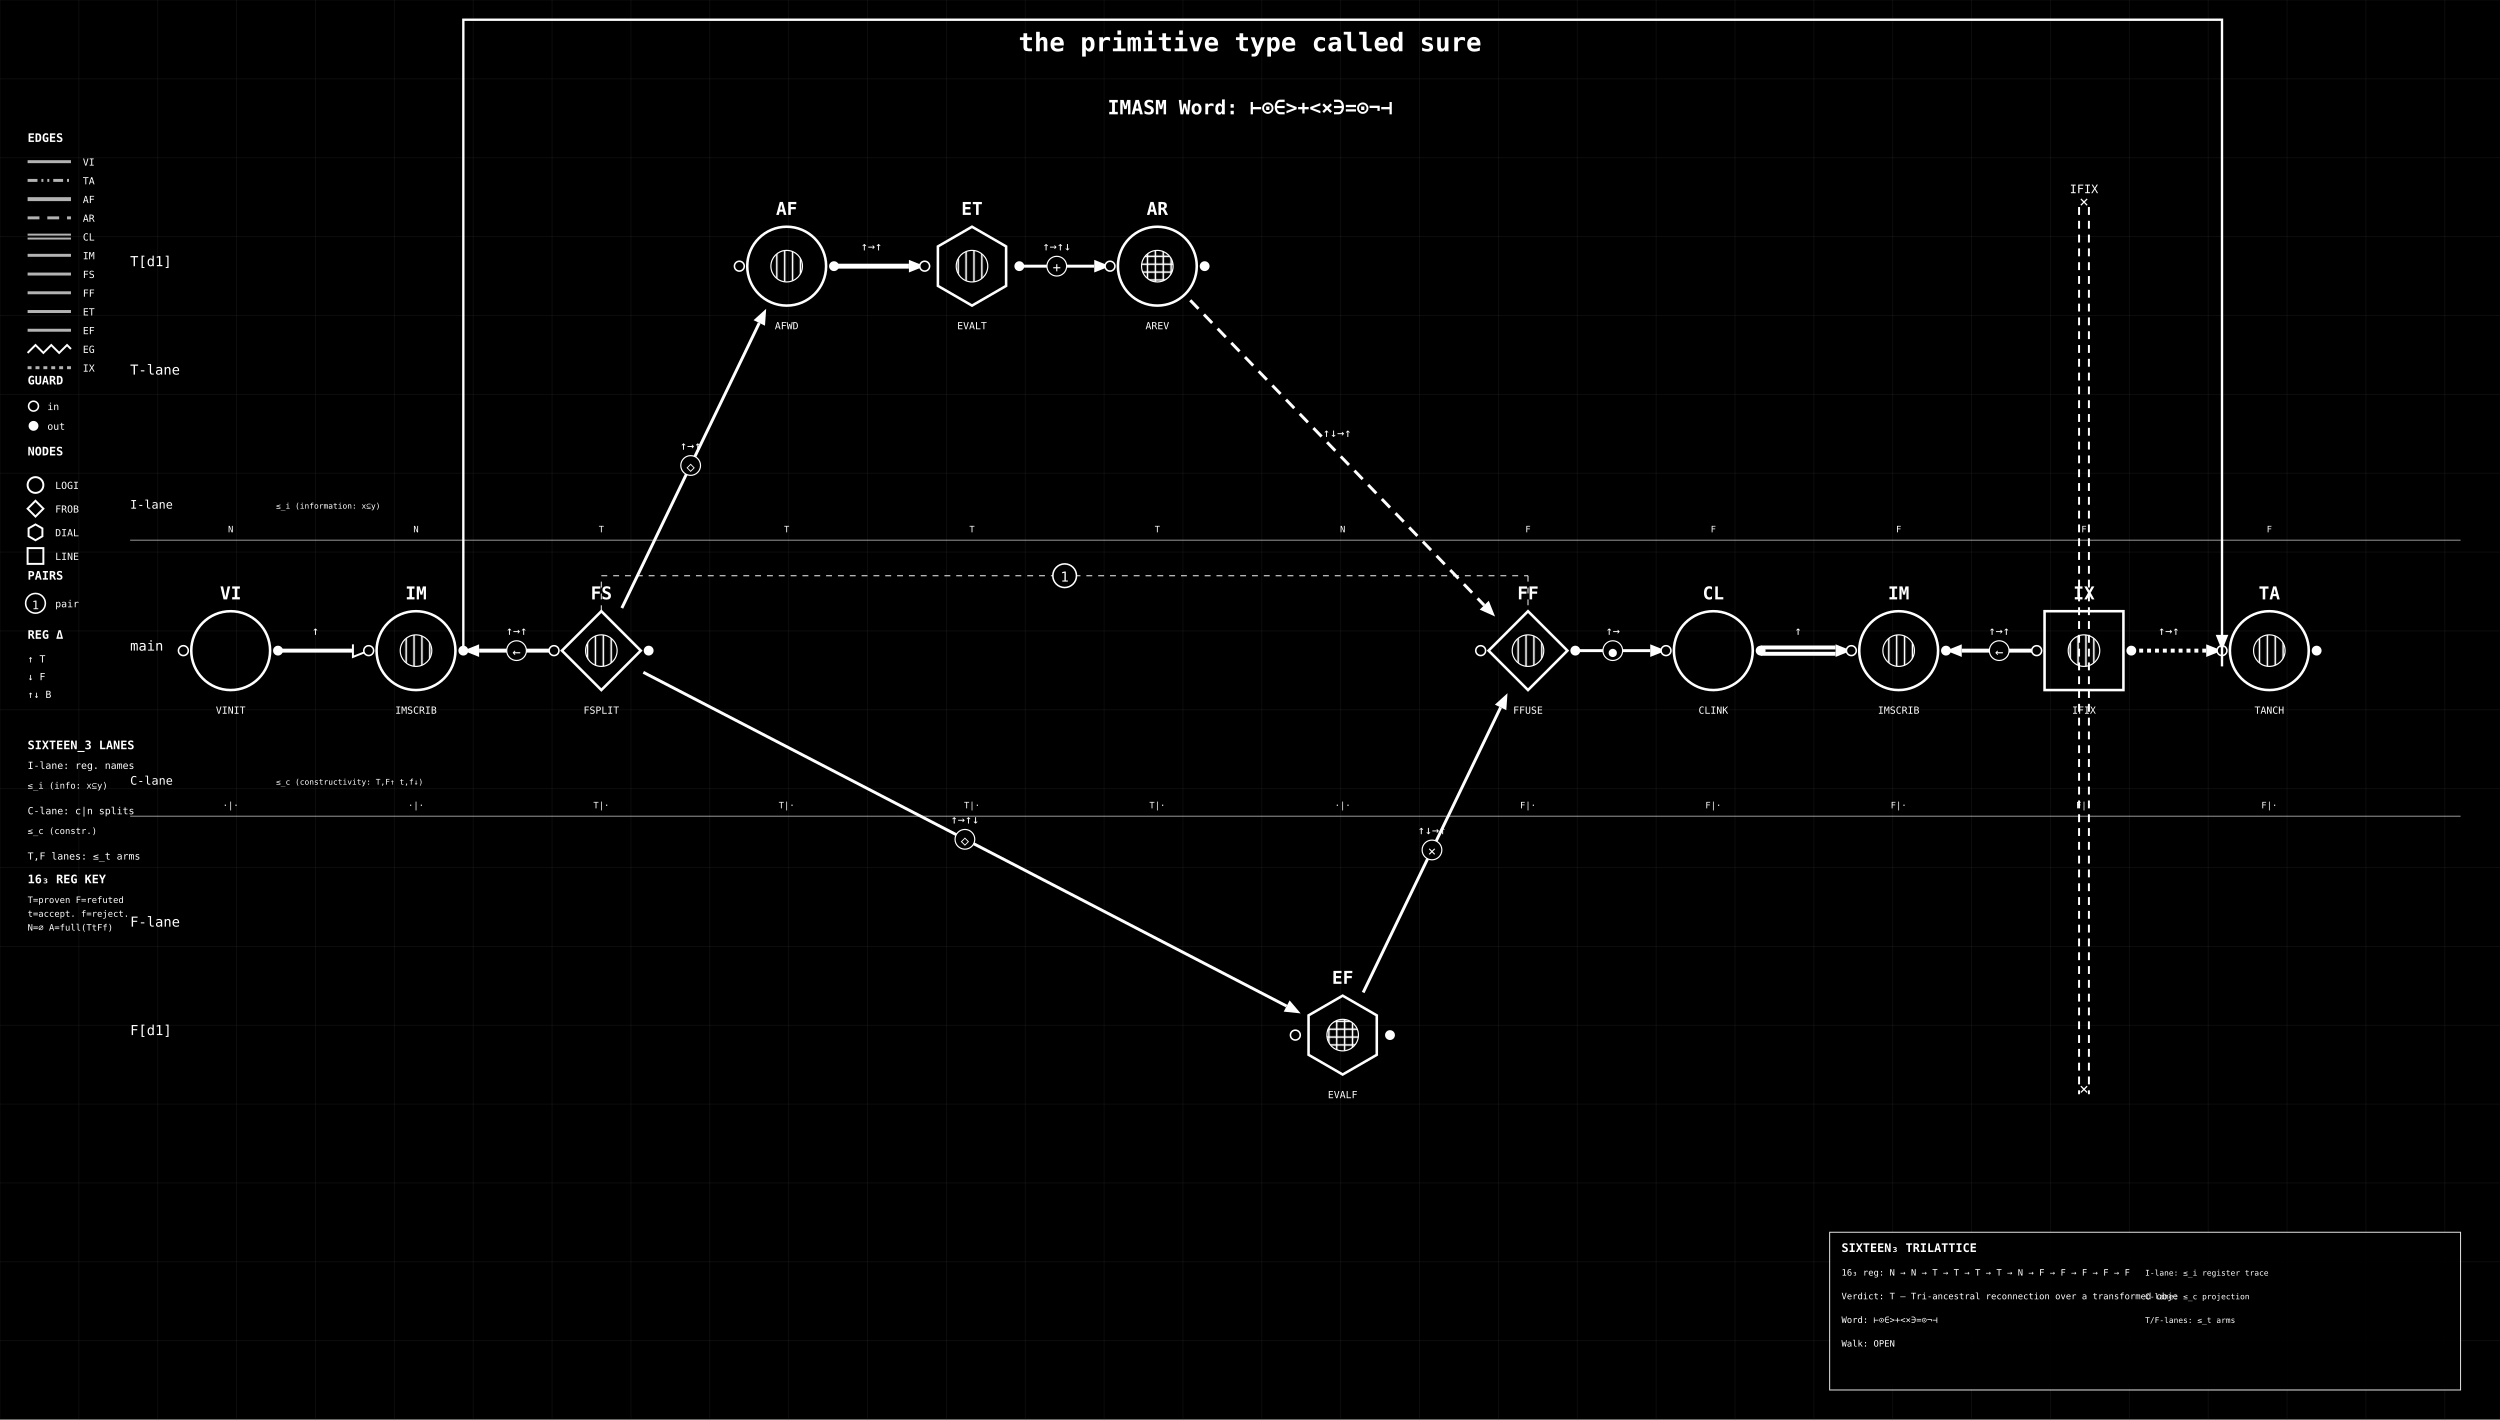
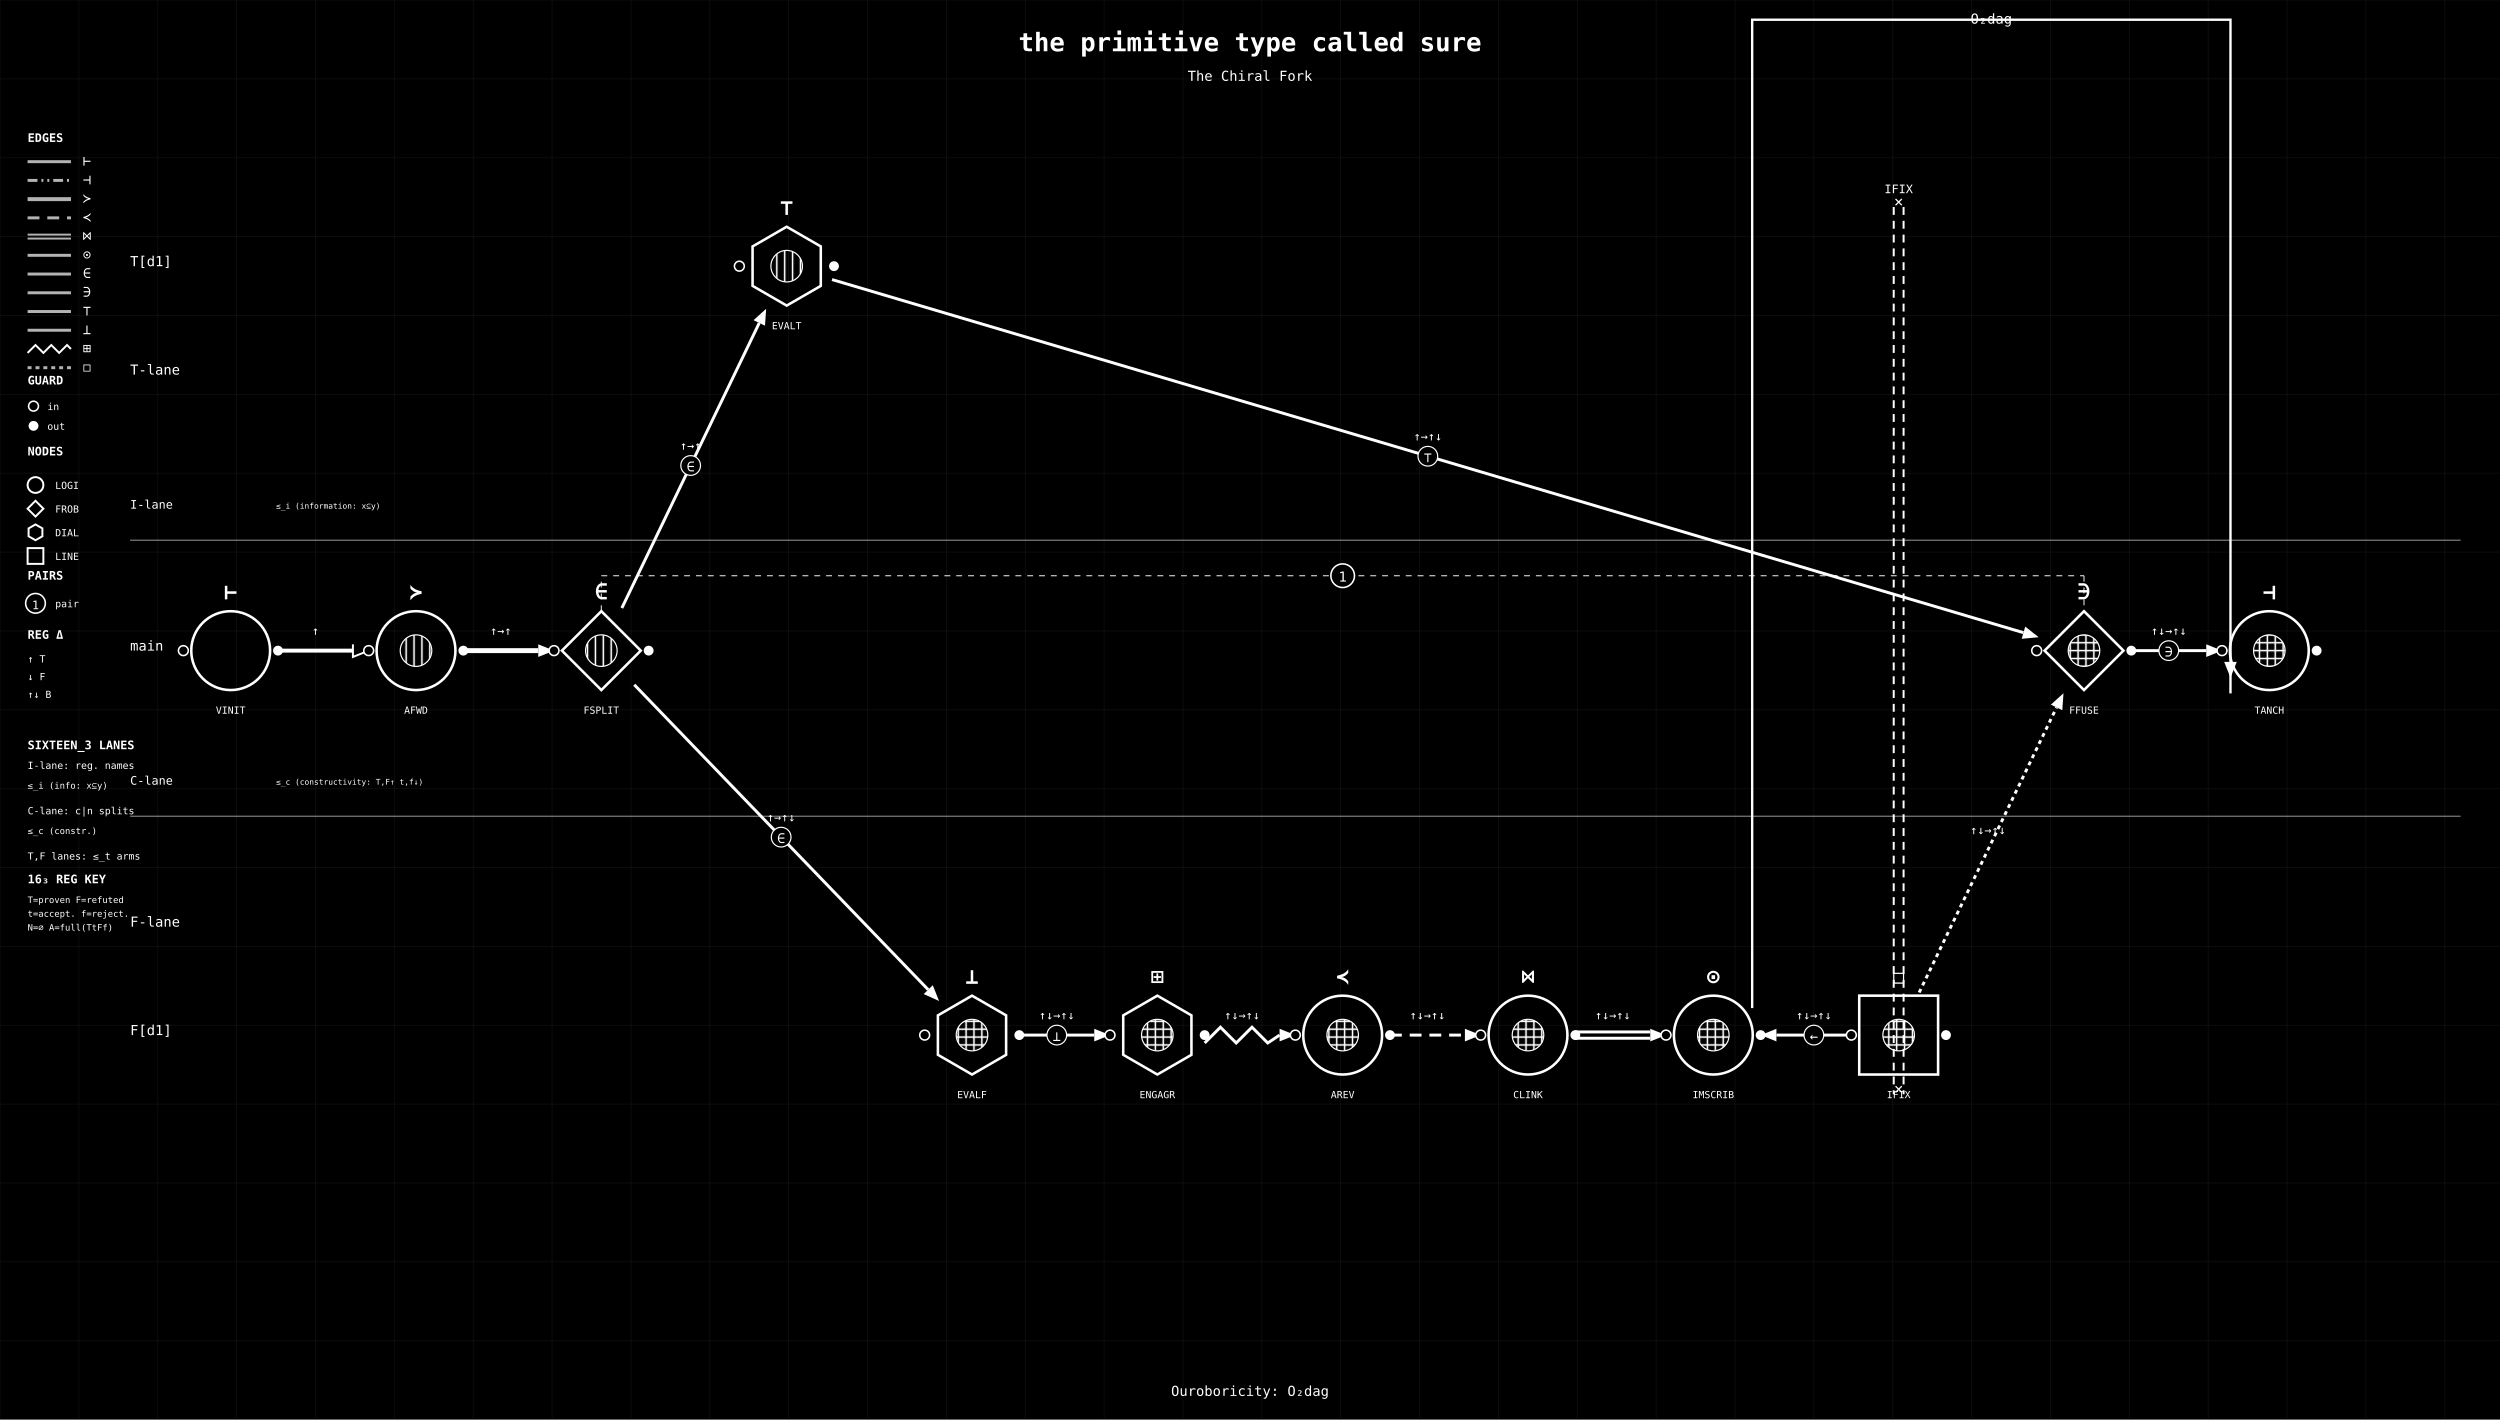
<svg xmlns="http://www.w3.org/2000/svg" viewBox="0 0 1268 720">
  <rect width="1268" height="720" fill="#000000" />
  <defs>
    <pattern id="hatch-T" width="4" height="4" patternUnits="userSpaceOnUse">
      <path d="M2,0 L2,4" stroke="#ffffff" stroke-width="0.8" />
    </pattern>
    <pattern id="hatch-F" width="4" height="4" patternUnits="userSpaceOnUse">
      <path d="M0,2 L4,2" stroke="#ffffff" stroke-width="0.8" />
    </pattern>
    <pattern id="hatch-B" width="4" height="4" patternUnits="userSpaceOnUse">
      <path d="M2,0 L2,4 M0,2 L4,2" stroke="#ffffff" stroke-width="0.8" />
    </pattern>
  </defs>
  <line x1="0.0" y1="0.0" x2="0.0" y2="720.0" stroke="#333333" stroke-width="0.4" opacity="0.3" />
  <line x1="40.0" y1="0.0" x2="40.0" y2="720.0" stroke="#333333" stroke-width="0.4" opacity="0.3" />
  <line x1="80.0" y1="0.0" x2="80.0" y2="720.0" stroke="#333333" stroke-width="0.4" opacity="0.3" />
  <line x1="120.0" y1="0.0" x2="120.0" y2="720.0" stroke="#333333" stroke-width="0.4" opacity="0.3" />
  <line x1="160.0" y1="0.0" x2="160.0" y2="720.0" stroke="#333333" stroke-width="0.4" opacity="0.3" />
  <line x1="200.0" y1="0.0" x2="200.0" y2="720.0" stroke="#333333" stroke-width="0.4" opacity="0.3" />
  <line x1="240.0" y1="0.0" x2="240.0" y2="720.0" stroke="#333333" stroke-width="0.4" opacity="0.3" />
  <line x1="280.0" y1="0.0" x2="280.0" y2="720.0" stroke="#333333" stroke-width="0.4" opacity="0.3" />
  <line x1="320.0" y1="0.0" x2="320.0" y2="720.0" stroke="#333333" stroke-width="0.4" opacity="0.3" />
  <line x1="360.0" y1="0.0" x2="360.0" y2="720.0" stroke="#333333" stroke-width="0.4" opacity="0.3" />
  <line x1="400.0" y1="0.0" x2="400.0" y2="720.0" stroke="#333333" stroke-width="0.4" opacity="0.3" />
  <line x1="440.0" y1="0.0" x2="440.0" y2="720.0" stroke="#333333" stroke-width="0.4" opacity="0.3" />
  <line x1="480.0" y1="0.0" x2="480.0" y2="720.0" stroke="#333333" stroke-width="0.4" opacity="0.3" />
  <line x1="520.0" y1="0.0" x2="520.0" y2="720.0" stroke="#333333" stroke-width="0.4" opacity="0.3" />
  <line x1="560.0" y1="0.0" x2="560.0" y2="720.0" stroke="#333333" stroke-width="0.4" opacity="0.3" />
  <line x1="600.0" y1="0.0" x2="600.0" y2="720.0" stroke="#333333" stroke-width="0.4" opacity="0.3" />
  <line x1="640.0" y1="0.0" x2="640.0" y2="720.0" stroke="#333333" stroke-width="0.4" opacity="0.3" />
  <line x1="680.0" y1="0.0" x2="680.0" y2="720.0" stroke="#333333" stroke-width="0.4" opacity="0.3" />
  <line x1="720.0" y1="0.0" x2="720.0" y2="720.0" stroke="#333333" stroke-width="0.4" opacity="0.3" />
  <line x1="760.0" y1="0.0" x2="760.0" y2="720.0" stroke="#333333" stroke-width="0.4" opacity="0.3" />
  <line x1="800.0" y1="0.0" x2="800.0" y2="720.0" stroke="#333333" stroke-width="0.4" opacity="0.3" />
  <line x1="840.0" y1="0.0" x2="840.0" y2="720.0" stroke="#333333" stroke-width="0.4" opacity="0.3" />
  <line x1="880.0" y1="0.0" x2="880.0" y2="720.0" stroke="#333333" stroke-width="0.4" opacity="0.3" />
  <line x1="920.0" y1="0.0" x2="920.0" y2="720.0" stroke="#333333" stroke-width="0.4" opacity="0.3" />
  <line x1="960.0" y1="0.0" x2="960.0" y2="720.0" stroke="#333333" stroke-width="0.4" opacity="0.3" />
  <line x1="1000.0" y1="0.0" x2="1000.0" y2="720.0" stroke="#333333" stroke-width="0.4" opacity="0.3" />
  <line x1="1040.0" y1="0.0" x2="1040.0" y2="720.0" stroke="#333333" stroke-width="0.4" opacity="0.3" />
  <line x1="1080.0" y1="0.0" x2="1080.0" y2="720.0" stroke="#333333" stroke-width="0.4" opacity="0.3" />
  <line x1="1120.0" y1="0.0" x2="1120.0" y2="720.0" stroke="#333333" stroke-width="0.4" opacity="0.3" />
  <line x1="1160.0" y1="0.0" x2="1160.0" y2="720.0" stroke="#333333" stroke-width="0.4" opacity="0.3" />
  <line x1="1200.0" y1="0.0" x2="1200.0" y2="720.0" stroke="#333333" stroke-width="0.4" opacity="0.3" />
  <line x1="1240.0" y1="0.0" x2="1240.0" y2="720.0" stroke="#333333" stroke-width="0.4" opacity="0.3" />
  <line x1="0.0" y1="0.0" x2="1268.0" y2="0.0" stroke="#333333" stroke-width="0.4" opacity="0.3" />
  <line x1="0.0" y1="40.0" x2="1268.0" y2="40.0" stroke="#333333" stroke-width="0.4" opacity="0.3" />
  <line x1="0.0" y1="80.0" x2="1268.0" y2="80.0" stroke="#333333" stroke-width="0.4" opacity="0.3" />
  <line x1="0.0" y1="120.0" x2="1268.0" y2="120.0" stroke="#333333" stroke-width="0.4" opacity="0.3" />
  <line x1="0.0" y1="160.0" x2="1268.0" y2="160.0" stroke="#333333" stroke-width="0.4" opacity="0.3" />
  <line x1="0.0" y1="200.0" x2="1268.0" y2="200.0" stroke="#333333" stroke-width="0.4" opacity="0.3" />
  <line x1="0.0" y1="240.0" x2="1268.0" y2="240.0" stroke="#333333" stroke-width="0.4" opacity="0.3" />
  <line x1="0.0" y1="280.0" x2="1268.0" y2="280.0" stroke="#333333" stroke-width="0.4" opacity="0.3" />
  <line x1="0.0" y1="320.0" x2="1268.0" y2="320.0" stroke="#333333" stroke-width="0.4" opacity="0.3" />
  <line x1="0.0" y1="360.0" x2="1268.0" y2="360.0" stroke="#333333" stroke-width="0.4" opacity="0.3" />
  <line x1="0.0" y1="400.0" x2="1268.0" y2="400.0" stroke="#333333" stroke-width="0.4" opacity="0.3" />
  <line x1="0.0" y1="440.0" x2="1268.0" y2="440.0" stroke="#333333" stroke-width="0.4" opacity="0.3" />
  <line x1="0.0" y1="480.0" x2="1268.0" y2="480.0" stroke="#333333" stroke-width="0.4" opacity="0.3" />
  <line x1="0.0" y1="520.0" x2="1268.0" y2="520.0" stroke="#333333" stroke-width="0.4" opacity="0.3" />
  <line x1="0.0" y1="560.0" x2="1268.0" y2="560.0" stroke="#333333" stroke-width="0.4" opacity="0.3" />
  <line x1="0.0" y1="600.0" x2="1268.0" y2="600.0" stroke="#333333" stroke-width="0.4" opacity="0.3" />
  <line x1="0.0" y1="640.0" x2="1268.0" y2="640.0" stroke="#333333" stroke-width="0.4" opacity="0.3" />
  <line x1="0.0" y1="680.0" x2="1268.0" y2="680.0" stroke="#333333" stroke-width="0.4" opacity="0.3" />
  <text x="634.0" y="26.0" fill="#ffffff" font-size="13" text-anchor="middle" font-family="monospace" font-weight="bold">the primitive type called sure</text>
-   <text x="634.0" y="58.0" fill="#ffffff" font-size="10" text-anchor="middle" font-family="monospace" font-weight="bold">IMASM Word: ⊢⊙∈&gt;+&lt;×∋=⊙¬⊣</text>
+   <text x="634.0" y="41.0" fill="#ffffff" font-size="7" text-anchor="middle" font-family="monospace">The Chiral Fork</text>
  <text x="66.0" y="190.0" fill="#ffffff" font-size="7" text-anchor="start" font-family="monospace">T-lane</text>
  <text x="66.0" y="135.0" fill="#ffffff" font-size="7" text-anchor="start" font-family="monospace">T[d1]</text>
  <text x="66.0" y="470.0" fill="#ffffff" font-size="7" text-anchor="start" font-family="monospace">F-lane</text>
  <text x="66.0" y="525.0" fill="#ffffff" font-size="7" text-anchor="start" font-family="monospace">F[d1]</text>
  <text x="66.0" y="330.0" fill="#ffffff" font-size="7" text-anchor="start" font-family="monospace">main</text>
  <text x="66.0" y="258.0" fill="#ffffff" font-size="6" text-anchor="start" font-family="monospace">I-lane</text>
  <text x="140.0" y="258.0" fill="#ffffff" font-size="4" text-anchor="start" font-family="monospace">≤_i (information: x⊆y)</text>
  <line x1="66.0" y1="274.0" x2="1248.0" y2="274.0" stroke="#ffffff" stroke-width="0.6" opacity="0.5" />
  <text x="66.0" y="398.0" fill="#ffffff" font-size="6" text-anchor="start" font-family="monospace">C-lane</text>
  <text x="140.0" y="398.0" fill="#ffffff" font-size="4" text-anchor="start" font-family="monospace">≤_c (constructivity: T,F↑ t,f↓)</text>
  <line x1="66.0" y1="414.0" x2="1248.0" y2="414.0" stroke="#ffffff" stroke-width="0.6" opacity="0.5" />
-   <text x="117.0" y="270.0" fill="#ffffff" font-size="4.5" text-anchor="middle" font-family="monospace">N</text>
-   <text x="117.0" y="410.0" fill="#ffffff" font-size="4.5" text-anchor="middle" font-family="monospace">·|·</text>
-   <text x="211.0" y="270.0" fill="#ffffff" font-size="4.5" text-anchor="middle" font-family="monospace">N</text>
-   <text x="211.0" y="410.0" fill="#ffffff" font-size="4.5" text-anchor="middle" font-family="monospace">·|·</text>
-   <text x="305.0" y="270.0" fill="#ffffff" font-size="4.5" text-anchor="middle" font-family="monospace">T</text>
-   <text x="305.0" y="410.0" fill="#ffffff" font-size="4.5" text-anchor="middle" font-family="monospace">T|·</text>
-   <text x="399.0" y="270.0" fill="#ffffff" font-size="4.5" text-anchor="middle" font-family="monospace">T</text>
-   <text x="399.0" y="410.0" fill="#ffffff" font-size="4.5" text-anchor="middle" font-family="monospace">T|·</text>
-   <text x="493.0" y="270.0" fill="#ffffff" font-size="4.5" text-anchor="middle" font-family="monospace">T</text>
-   <text x="493.0" y="410.0" fill="#ffffff" font-size="4.5" text-anchor="middle" font-family="monospace">T|·</text>
-   <text x="587.0" y="270.0" fill="#ffffff" font-size="4.5" text-anchor="middle" font-family="monospace">T</text>
-   <text x="587.0" y="410.0" fill="#ffffff" font-size="4.5" text-anchor="middle" font-family="monospace">T|·</text>
-   <text x="681.0" y="270.0" fill="#ffffff" font-size="4.5" text-anchor="middle" font-family="monospace">N</text>
-   <text x="681.0" y="410.0" fill="#ffffff" font-size="4.5" text-anchor="middle" font-family="monospace">·|·</text>
-   <text x="775.0" y="270.0" fill="#ffffff" font-size="4.5" text-anchor="middle" font-family="monospace">F</text>
-   <text x="775.0" y="410.0" fill="#ffffff" font-size="4.5" text-anchor="middle" font-family="monospace">F|·</text>
-   <text x="869.0" y="270.0" fill="#ffffff" font-size="4.5" text-anchor="middle" font-family="monospace">F</text>
-   <text x="869.0" y="410.0" fill="#ffffff" font-size="4.5" text-anchor="middle" font-family="monospace">F|·</text>
-   <text x="963.0" y="270.0" fill="#ffffff" font-size="4.5" text-anchor="middle" font-family="monospace">F</text>
-   <text x="963.0" y="410.0" fill="#ffffff" font-size="4.5" text-anchor="middle" font-family="monospace">F|·</text>
-   <text x="1057.0" y="270.0" fill="#ffffff" font-size="4.5" text-anchor="middle" font-family="monospace">F</text>
-   <text x="1057.0" y="410.0" fill="#ffffff" font-size="4.5" text-anchor="middle" font-family="monospace">F|·</text>
-   <text x="1151.0" y="270.0" fill="#ffffff" font-size="4.5" text-anchor="middle" font-family="monospace">F</text>
-   <text x="1151.0" y="410.0" fill="#ffffff" font-size="4.5" text-anchor="middle" font-family="monospace">F|·</text>
-   <line x1="1054.5" y1="105.0" x2="1054.5" y2="555.0" stroke="#ffffff" stroke-width="1.0" opacity="1.0" stroke-dasharray="4,3" />
-   <line x1="1059.5" y1="105.0" x2="1059.5" y2="555.0" stroke="#ffffff" stroke-width="1.0" opacity="1.0" stroke-dasharray="4,3" />
-   <text x="1057.0" y="105.0" fill="#ffffff" font-size="8" text-anchor="middle" font-family="monospace">×</text>
-   <text x="1057.0" y="555.0" fill="#ffffff" font-size="8" text-anchor="middle" font-family="monospace">×</text>
-   <text x="1057.0" y="98.0" fill="#ffffff" font-size="6" text-anchor="middle" font-family="monospace">IFIX</text>
+   <line x1="960.5" y1="105.0" x2="960.5" y2="555.0" stroke="#ffffff" stroke-width="1.0" opacity="1.0" stroke-dasharray="4,3" />
+   <line x1="965.5" y1="105.0" x2="965.5" y2="555.0" stroke="#ffffff" stroke-width="1.0" opacity="1.0" stroke-dasharray="4,3" />
+   <text x="963.0" y="105.0" fill="#ffffff" font-size="8" text-anchor="middle" font-family="monospace">×</text>
+   <text x="963.0" y="555.0" fill="#ffffff" font-size="8" text-anchor="middle" font-family="monospace">×</text>
+   <text x="963.0" y="98.0" fill="#ffffff" font-size="6" text-anchor="middle" font-family="monospace">IFIX</text>
  <line x1="305.0" y1="310.0" x2="305.0" y2="292.0" stroke="#ffffff" stroke-width="0.6" opacity="0.8" stroke-dasharray="3,3" />
-   <line x1="305.0" y1="292.0" x2="775.0" y2="292.0" stroke="#ffffff" stroke-width="0.6" opacity="0.8" stroke-dasharray="3,3" />
-   <line x1="775.0" y1="292.0" x2="775.0" y2="310.0" stroke="#ffffff" stroke-width="0.6" opacity="0.8" stroke-dasharray="3,3" />
-   <circle cx="540.0" cy="292.0" r="6" fill="#000000" stroke="#ffffff" stroke-width="0.8" />
-   <text x="540.0" y="295.0" fill="#ffffff" font-size="7" text-anchor="middle" font-family="monospace">1</text>
+   <line x1="305.0" y1="292.0" x2="1057.0" y2="292.0" stroke="#ffffff" stroke-width="0.6" opacity="0.8" stroke-dasharray="3,3" />
+   <line x1="1057.0" y1="292.0" x2="1057.0" y2="310.0" stroke="#ffffff" stroke-width="0.6" opacity="0.8" stroke-dasharray="3,3" />
+   <circle cx="681.0" cy="292.0" r="6" fill="#000000" stroke="#ffffff" stroke-width="0.8" />
+   <text x="681.0" y="295.0" fill="#ffffff" font-size="7" text-anchor="middle" font-family="monospace">1</text>
  <line x1="315.4" y1="308.4" x2="385.1" y2="163.8" stroke="#ffffff" stroke-width="1.5" opacity="1.0" />
  <polygon points="388.6,156.6 388.0,165.2 382.2,162.4" fill="#ffffff" />
  <circle cx="350.3" cy="236.1" r="5" fill="#000000" stroke="#ffffff" stroke-width="0.6" />
-   <text x="350.3" y="239.1" fill="#ffffff" font-size="7" text-anchor="middle" font-family="monospace">◇</text>
+   <text x="350.3" y="239.1" fill="#ffffff" font-size="7" text-anchor="middle" font-family="monospace">∈</text>
  <text x="350.3" y="228.1" fill="#ffffff" font-size="6" text-anchor="middle" font-family="monospace">↑→↑</text>
-   <line x1="423.0" y1="135.0" x2="461.0" y2="135.0" stroke="#ffffff" stroke-width="2.5" opacity="1.0" />
-   <polygon points="469.0,135.0 461.0,138.2 461.0,131.8" fill="#ffffff" />
-   <text x="442.0" y="127.0" fill="#ffffff" font-size="6" text-anchor="middle" font-family="monospace">↑→↑</text>
-   <line x1="517.0" y1="135.0" x2="555.0" y2="135.0" stroke="#ffffff" stroke-width="1.5" opacity="1.0" />
-   <polygon points="563.0,135.0 555.0,138.2 555.0,131.8" fill="#ffffff" />
-   <circle cx="536.0" cy="135.0" r="5" fill="#000000" stroke="#ffffff" stroke-width="0.6" />
-   <text x="536.0" y="138.0" fill="#ffffff" font-size="7" text-anchor="middle" font-family="monospace">+</text>
-   <text x="536.0" y="127.0" fill="#ffffff" font-size="6" text-anchor="middle" font-family="monospace">↑→↑↓</text>
-   <line x1="603.7" y1="152.3" x2="752.8" y2="307.0" stroke="#ffffff" stroke-width="1.5" opacity="1.0" stroke-dasharray="6,4" />
-   <polygon points="758.3,312.7 750.5,309.2 755.1,304.7" fill="#ffffff" />
-   <text x="678.2" y="221.6" fill="#ffffff" font-size="6" text-anchor="middle" font-family="monospace">↑↓→↑</text>
-   <line x1="326.3" y1="341.0" x2="652.6" y2="510.3" stroke="#ffffff" stroke-width="1.5" opacity="1.0" />
-   <polygon points="659.7,514.0 651.1,513.1 654.1,507.4" fill="#ffffff" />
-   <circle cx="489.4" cy="425.7" r="5" fill="#000000" stroke="#ffffff" stroke-width="0.6" />
-   <text x="489.4" y="428.7" fill="#ffffff" font-size="7" text-anchor="middle" font-family="monospace">◇</text>
-   <text x="489.4" y="417.7" fill="#ffffff" font-size="6" text-anchor="middle" font-family="monospace">↑→↑↓</text>
-   <line x1="691.4" y1="503.4" x2="761.1" y2="358.8" stroke="#ffffff" stroke-width="1.5" opacity="1.0" />
-   <polygon points="764.6,351.6 764.0,360.2 758.2,357.4" fill="#ffffff" />
-   <circle cx="726.3" cy="431.1" r="5" fill="#000000" stroke="#ffffff" stroke-width="0.6" />
-   <text x="726.3" y="434.1" fill="#ffffff" font-size="7" text-anchor="middle" font-family="monospace">×</text>
-   <text x="726.3" y="423.1" fill="#ffffff" font-size="6" text-anchor="middle" font-family="monospace">↑↓→↑</text>
+   <line x1="422.0" y1="141.8" x2="1026.3" y2="320.9" stroke="#ffffff" stroke-width="1.5" opacity="1.0" />
+   <polygon points="1034.0,323.2 1025.4,324.0 1027.2,317.8" fill="#ffffff" />
+   <circle cx="724.2" cy="231.4" r="5" fill="#000000" stroke="#ffffff" stroke-width="0.6" />
+   <text x="724.2" y="234.4" fill="#ffffff" font-size="7" text-anchor="middle" font-family="monospace">⊤</text>
+   <text x="724.2" y="223.4" fill="#ffffff" font-size="6" text-anchor="middle" font-family="monospace">↑→↑↓</text>
+   <line x1="321.7" y1="347.3" x2="470.8" y2="502.0" stroke="#ffffff" stroke-width="1.5" opacity="1.0" />
+   <polygon points="476.3,507.7 468.5,504.2 473.1,499.7" fill="#ffffff" />
+   <circle cx="396.2" cy="424.6" r="5" fill="#000000" stroke="#ffffff" stroke-width="0.6" />
+   <text x="396.2" y="427.6" fill="#ffffff" font-size="7" text-anchor="middle" font-family="monospace">∈</text>
+   <text x="396.2" y="416.6" fill="#ffffff" font-size="6" text-anchor="middle" font-family="monospace">↑→↑↓</text>
+   <line x1="517.0" y1="525.0" x2="555.0" y2="525.0" stroke="#ffffff" stroke-width="1.5" opacity="1.0" />
+   <polygon points="563.0,525.0 555.0,528.2 555.0,521.8" fill="#ffffff" />
+   <circle cx="536.0" cy="525.0" r="5" fill="#000000" stroke="#ffffff" stroke-width="0.6" />
+   <text x="536.0" y="528.0" fill="#ffffff" font-size="7" text-anchor="middle" font-family="monospace">⊥</text>
+   <text x="536.0" y="517.0" fill="#ffffff" font-size="6" text-anchor="middle" font-family="monospace">↑↓→↑↓</text>
+   <polyline points="611.0,529.0 619.0,521.0 627.0,529.0 635.0,521.0 643.0,529.0 649.0,525.0" fill="none" stroke="#ffffff" stroke-width="1.5" />
+   <polygon points="657.0,525.0 649.0,528.2 649.0,521.8" fill="#ffffff" />
+   <text x="630.0" y="517.0" fill="#ffffff" font-size="6" text-anchor="middle" font-family="monospace">↑↓→↑↓</text>
+   <line x1="705.0" y1="525.0" x2="743.0" y2="525.0" stroke="#ffffff" stroke-width="1.5" opacity="1.0" stroke-dasharray="6,4" />
+   <polygon points="751.0,525.0 743.0,528.2 743.0,521.8" fill="#ffffff" />
+   <text x="724.0" y="517.0" fill="#ffffff" font-size="6" text-anchor="middle" font-family="monospace">↑↓→↑↓</text>
+   <line x1="799.0" y1="523.4" x2="837.0" y2="523.4" stroke="#ffffff" stroke-width="1.5" opacity="1.0" />
+   <line x1="799.0" y1="526.6" x2="837.0" y2="526.6" stroke="#ffffff" stroke-width="1.5" opacity="1.0" />
+   <polygon points="845.0,525.0 837.0,528.2 837.0,521.8" fill="#ffffff" />
+   <text x="818.0" y="517.0" fill="#ffffff" font-size="6" text-anchor="middle" font-family="monospace">↑↓→↑↓</text>
+   <line x1="901.0" y1="525.0" x2="939.0" y2="525.0" stroke="#ffffff" stroke-width="1.5" opacity="1.0" />
+   <polygon points="893.0,525.0 901.0,521.8 901.0,528.2" fill="#ffffff" />
+   <circle cx="920.0" cy="525.0" r="5" fill="#000000" stroke="#ffffff" stroke-width="0.6" />
+   <text x="920.0" y="528.0" fill="#ffffff" font-size="7" text-anchor="middle" font-family="monospace">←</text>
+   <text x="920.0" y="517.0" fill="#ffffff" font-size="6" text-anchor="middle" font-family="monospace">↑↓→↑↓</text>
+   <line x1="973.4" y1="503.4" x2="1043.1" y2="358.8" stroke="#ffffff" stroke-width="1.5" opacity="1.0" stroke-dasharray="2,2" />
+   <polygon points="1046.6,351.6 1046.0,360.2 1040.2,357.4" fill="#ffffff" />
+   <text x="1008.3" y="423.1" fill="#ffffff" font-size="6" text-anchor="middle" font-family="monospace">↑↓→↑↓</text>
  <line x1="141.0" y1="330.0" x2="179.0" y2="330.0" stroke="#ffffff" stroke-width="2.0" opacity="1.0" />
  <polyline points="187.0,330.0 179.0,333.2 179.0,326.8" fill="none" stroke="#ffffff" stroke-width="1.0" />
  <text x="160.0" y="322.0" fill="#ffffff" font-size="6" text-anchor="middle" font-family="monospace">↑</text>
-   <line x1="243.0" y1="330.0" x2="281.0" y2="330.0" stroke="#ffffff" stroke-width="2.0" opacity="1.0" />
-   <polygon points="235.0,330.0 243.0,326.8 243.0,333.2" fill="#ffffff" />
-   <circle cx="262.0" cy="330.0" r="5" fill="#000000" stroke="#ffffff" stroke-width="0.6" />
-   <text x="262.0" y="333.0" fill="#ffffff" font-size="7" text-anchor="middle" font-family="monospace">←</text>
-   <text x="262.0" y="322.0" fill="#ffffff" font-size="6" text-anchor="middle" font-family="monospace">↑→↑</text>
-   <line x1="893.0" y1="328.4" x2="931.0" y2="328.4" stroke="#ffffff" stroke-width="2.0" opacity="1.0" />
-   <line x1="893.0" y1="331.6" x2="931.0" y2="331.6" stroke="#ffffff" stroke-width="2.0" opacity="1.0" />
-   <polygon points="939.0,330.0 931.0,333.2 931.0,326.8" fill="#ffffff" />
-   <text x="912.0" y="322.0" fill="#ffffff" font-size="6" text-anchor="middle" font-family="monospace">↑</text>
-   <line x1="995.0" y1="330.0" x2="1033.0" y2="330.0" stroke="#ffffff" stroke-width="2.0" opacity="1.0" />
-   <polygon points="987.0,330.0 995.0,326.8 995.0,333.2" fill="#ffffff" />
-   <circle cx="1014.0" cy="330.0" r="5" fill="#000000" stroke="#ffffff" stroke-width="0.6" />
-   <text x="1014.0" y="333.0" fill="#ffffff" font-size="7" text-anchor="middle" font-family="monospace">←</text>
-   <text x="1014.0" y="322.0" fill="#ffffff" font-size="6" text-anchor="middle" font-family="monospace">↑→↑</text>
-   <line x1="1081.0" y1="330.0" x2="1119.0" y2="330.0" stroke="#ffffff" stroke-width="2.0" opacity="1.0" stroke-dasharray="2,2" />
+   <line x1="235.0" y1="330.0" x2="273.0" y2="330.0" stroke="#ffffff" stroke-width="2.5" opacity="1.0" />
+   <polygon points="281.0,330.0 273.0,333.2 273.0,326.8" fill="#ffffff" />
+   <text x="254.0" y="322.0" fill="#ffffff" font-size="6" text-anchor="middle" font-family="monospace">↑→↑</text>
+   <line x1="1081.0" y1="330.0" x2="1119.0" y2="330.0" stroke="#ffffff" stroke-width="1.5" opacity="1.0" />
  <polygon points="1127.0,330.0 1119.0,333.2 1119.0,326.8" fill="#ffffff" />
-   <text x="1100.0" y="322.0" fill="#ffffff" font-size="6" text-anchor="middle" font-family="monospace">↑→↑</text>
-   <line x1="799.0" y1="330.0" x2="837.0" y2="330.0" stroke="#ffffff" stroke-width="1.5" opacity="1.0" />
-   <polygon points="845.0,330.0 837.0,333.2 837.0,326.8" fill="#ffffff" />
-   <circle cx="818.0" cy="330.0" r="5" fill="#000000" stroke="#ffffff" stroke-width="0.6" />
-   <text x="818.0" y="333.0" fill="#ffffff" font-size="7" text-anchor="middle" font-family="monospace">●</text>
-   <text x="818.0" y="322.0" fill="#ffffff" font-size="6" text-anchor="middle" font-family="monospace">↑→</text>
+   <circle cx="1100.0" cy="330.0" r="5" fill="#000000" stroke="#ffffff" stroke-width="0.6" />
+   <text x="1100.0" y="333.0" fill="#ffffff" font-size="7" text-anchor="middle" font-family="monospace">∋</text>
+   <text x="1100.0" y="322.0" fill="#ffffff" font-size="6" text-anchor="middle" font-family="monospace">↑↓→↑↓</text>
  <circle fill="none" stroke="#ffffff" stroke-width="1.3" cx="117.0" cy="330.0" r="20.0" />
  <circle cx="93.0" cy="330.0" r="2.5" fill="#000000" stroke="#ffffff" stroke-width="0.8" />
  <circle cx="141.0" cy="330.0" r="2.5" fill="#ffffff" />
-   <text x="117.0" y="304.0" fill="#ffffff" font-size="9" text-anchor="middle" font-family="monospace" font-weight="bold">VI</text>
+   <text x="117.0" y="304.0" fill="#ffffff" font-size="11" text-anchor="middle" font-family="monospace" font-weight="bold">⊢</text>
  <text x="117.0" y="362.0" fill="#ffffff" font-size="5" text-anchor="middle" font-family="monospace">VINIT</text>
  <circle fill="none" stroke="#ffffff" stroke-width="1.3" cx="211.0" cy="330.0" r="20.0" />
  <circle cx="211.0" cy="330.0" r="8" fill="url(#hatch-T)" stroke="#ffffff" stroke-width="0.6" />
  <circle cx="187.0" cy="330.0" r="2.5" fill="#000000" stroke="#ffffff" stroke-width="0.8" />
  <circle cx="235.0" cy="330.0" r="2.5" fill="#ffffff" />
-   <text x="211.0" y="304.0" fill="#ffffff" font-size="9" text-anchor="middle" font-family="monospace" font-weight="bold">IM</text>
-   <text x="211.0" y="362.0" fill="#ffffff" font-size="5" text-anchor="middle" font-family="monospace">IMSCRIB</text>
+   <text x="211.0" y="304.0" fill="#ffffff" font-size="11" text-anchor="middle" font-family="monospace" font-weight="bold">≻</text>
+   <text x="211.0" y="362.0" fill="#ffffff" font-size="5" text-anchor="middle" font-family="monospace">AFWD</text>
  <polygon fill="none" stroke="#ffffff" stroke-width="1.3" points="305.0,310.0 325.0,330 305.0,350.0 285.0,330" />
  <circle cx="305.0" cy="330.0" r="8" fill="url(#hatch-T)" stroke="#ffffff" stroke-width="0.6" />
  <circle cx="281.0" cy="330.0" r="2.5" fill="#000000" stroke="#ffffff" stroke-width="0.8" />
  <circle cx="329.0" cy="330.0" r="2.5" fill="#ffffff" />
-   <text x="305.0" y="304.0" fill="#ffffff" font-size="9" text-anchor="middle" font-family="monospace" font-weight="bold">FS</text>
+   <text x="305.0" y="304.0" fill="#ffffff" font-size="11" text-anchor="middle" font-family="monospace" font-weight="bold">∈</text>
  <text x="305.0" y="362.0" fill="#ffffff" font-size="5" text-anchor="middle" font-family="monospace">FSPLIT</text>
-   <circle fill="none" stroke="#ffffff" stroke-width="1.3" cx="399.0" cy="135.0" r="20.0" />
+   <polygon fill="none" stroke="#ffffff" stroke-width="1.3" points="416.3,145.0 399.0,155.0 381.7,145.0 381.7,125.0 399.0,115.0 416.3,125.0" />
  <circle cx="399.0" cy="135.0" r="8" fill="url(#hatch-T)" stroke="#ffffff" stroke-width="0.6" />
  <circle cx="375.0" cy="135.0" r="2.5" fill="#000000" stroke="#ffffff" stroke-width="0.8" />
  <circle cx="423.0" cy="135.0" r="2.5" fill="#ffffff" />
-   <text x="399.0" y="109.0" fill="#ffffff" font-size="9" text-anchor="middle" font-family="monospace" font-weight="bold">AF</text>
-   <text x="399.0" y="167.0" fill="#ffffff" font-size="5" text-anchor="middle" font-family="monospace">AFWD</text>
-   <polygon fill="none" stroke="#ffffff" stroke-width="1.3" points="510.3,145.0 493.0,155.0 475.7,145.0 475.7,125.0 493.0,115.0 510.3,125.0" />
-   <circle cx="493.0" cy="135.0" r="8" fill="url(#hatch-T)" stroke="#ffffff" stroke-width="0.6" />
-   <circle cx="469.0" cy="135.0" r="2.5" fill="#000000" stroke="#ffffff" stroke-width="0.8" />
-   <circle cx="517.0" cy="135.0" r="2.5" fill="#ffffff" />
-   <text x="493.0" y="109.0" fill="#ffffff" font-size="9" text-anchor="middle" font-family="monospace" font-weight="bold">ET</text>
-   <text x="493.0" y="167.0" fill="#ffffff" font-size="5" text-anchor="middle" font-family="monospace">EVALT</text>
-   <circle fill="none" stroke="#ffffff" stroke-width="1.3" cx="587.0" cy="135.0" r="20.0" />
-   <circle cx="587.0" cy="135.0" r="8" fill="url(#hatch-B)" stroke="#ffffff" stroke-width="0.6" />
-   <circle cx="563.0" cy="135.0" r="2.5" fill="#000000" stroke="#ffffff" stroke-width="0.8" />
-   <circle cx="611.0" cy="135.0" r="2.5" fill="#ffffff" />
-   <text x="587.0" y="109.0" fill="#ffffff" font-size="9" text-anchor="middle" font-family="monospace" font-weight="bold">AR</text>
-   <text x="587.0" y="167.0" fill="#ffffff" font-size="5" text-anchor="middle" font-family="monospace">AREV</text>
-   <polygon fill="none" stroke="#ffffff" stroke-width="1.3" points="698.3,535.0 681.0,545.0 663.7,535.0 663.7,515.0 681.0,505.0 698.3,515.0" />
+   <text x="399.0" y="109.0" fill="#ffffff" font-size="11" text-anchor="middle" font-family="monospace" font-weight="bold">⊤</text>
+   <text x="399.0" y="167.0" fill="#ffffff" font-size="5" text-anchor="middle" font-family="monospace">EVALT</text>
+   <polygon fill="none" stroke="#ffffff" stroke-width="1.3" points="510.3,535.0 493.0,545.0 475.7,535.0 475.7,515.0 493.0,505.0 510.3,515.0" />
+   <circle cx="493.0" cy="525.0" r="8" fill="url(#hatch-B)" stroke="#ffffff" stroke-width="0.6" />
+   <circle cx="469.0" cy="525.0" r="2.5" fill="#000000" stroke="#ffffff" stroke-width="0.8" />
+   <circle cx="517.0" cy="525.0" r="2.5" fill="#ffffff" />
+   <text x="493.0" y="499.0" fill="#ffffff" font-size="11" text-anchor="middle" font-family="monospace" font-weight="bold">⊥</text>
+   <text x="493.0" y="557.0" fill="#ffffff" font-size="5" text-anchor="middle" font-family="monospace">EVALF</text>
+   <polygon fill="none" stroke="#ffffff" stroke-width="1.3" points="604.3,535.0 587.0,545.0 569.7,535.0 569.7,515.0 587.0,505.0 604.3,515.0" />
+   <circle cx="587.0" cy="525.0" r="8" fill="url(#hatch-B)" stroke="#ffffff" stroke-width="0.6" />
+   <circle cx="563.0" cy="525.0" r="2.5" fill="#000000" stroke="#ffffff" stroke-width="0.8" />
+   <circle cx="611.0" cy="525.0" r="2.5" fill="#ffffff" />
+   <text x="587.0" y="499.0" fill="#ffffff" font-size="11" text-anchor="middle" font-family="monospace" font-weight="bold">⊞</text>
+   <text x="587.0" y="557.0" fill="#ffffff" font-size="5" text-anchor="middle" font-family="monospace">ENGAGR</text>
+   <circle fill="none" stroke="#ffffff" stroke-width="1.3" cx="681.0" cy="525.0" r="20.0" />
  <circle cx="681.0" cy="525.0" r="8" fill="url(#hatch-B)" stroke="#ffffff" stroke-width="0.6" />
  <circle cx="657.0" cy="525.0" r="2.5" fill="#000000" stroke="#ffffff" stroke-width="0.8" />
  <circle cx="705.0" cy="525.0" r="2.5" fill="#ffffff" />
-   <text x="681.0" y="499.0" fill="#ffffff" font-size="9" text-anchor="middle" font-family="monospace" font-weight="bold">EF</text>
-   <text x="681.0" y="557.0" fill="#ffffff" font-size="5" text-anchor="middle" font-family="monospace">EVALF</text>
-   <polygon fill="none" stroke="#ffffff" stroke-width="1.3" points="775.0,310.0 795.0,330 775.0,350.0 755.0,330" />
-   <circle cx="775.0" cy="330.0" r="8" fill="url(#hatch-T)" stroke="#ffffff" stroke-width="0.6" />
-   <circle cx="751.0" cy="330.0" r="2.5" fill="#000000" stroke="#ffffff" stroke-width="0.8" />
-   <circle cx="799.0" cy="330.0" r="2.5" fill="#ffffff" />
-   <text x="775.0" y="304.0" fill="#ffffff" font-size="9" text-anchor="middle" font-family="monospace" font-weight="bold">FF</text>
-   <text x="775.0" y="362.0" fill="#ffffff" font-size="5" text-anchor="middle" font-family="monospace">FFUSE</text>
-   <circle fill="none" stroke="#ffffff" stroke-width="1.3" cx="869.0" cy="330.0" r="20.0" />
-   <circle cx="845.0" cy="330.0" r="2.5" fill="#000000" stroke="#ffffff" stroke-width="0.8" />
-   <circle cx="893.0" cy="330.0" r="2.5" fill="#ffffff" />
-   <text x="869.0" y="304.0" fill="#ffffff" font-size="9" text-anchor="middle" font-family="monospace" font-weight="bold">CL</text>
-   <text x="869.0" y="362.0" fill="#ffffff" font-size="5" text-anchor="middle" font-family="monospace">CLINK</text>
-   <circle fill="none" stroke="#ffffff" stroke-width="1.3" cx="963.0" cy="330.0" r="20.0" />
-   <circle cx="963.0" cy="330.0" r="8" fill="url(#hatch-T)" stroke="#ffffff" stroke-width="0.6" />
-   <circle cx="939.0" cy="330.0" r="2.5" fill="#000000" stroke="#ffffff" stroke-width="0.8" />
-   <circle cx="987.0" cy="330.0" r="2.5" fill="#ffffff" />
-   <text x="963.0" y="304.0" fill="#ffffff" font-size="9" text-anchor="middle" font-family="monospace" font-weight="bold">IM</text>
-   <text x="963.0" y="362.0" fill="#ffffff" font-size="5" text-anchor="middle" font-family="monospace">IMSCRIB</text>
-   <rect fill="none" stroke="#ffffff" stroke-width="1.3" x="1037.0" y="310.0" width="40.0" height="40.0" />
-   <circle cx="1057.0" cy="330.0" r="8" fill="url(#hatch-T)" stroke="#ffffff" stroke-width="0.6" />
+   <text x="681.0" y="499.0" fill="#ffffff" font-size="11" text-anchor="middle" font-family="monospace" font-weight="bold">≺</text>
+   <text x="681.0" y="557.0" fill="#ffffff" font-size="5" text-anchor="middle" font-family="monospace">AREV</text>
+   <circle fill="none" stroke="#ffffff" stroke-width="1.3" cx="775.0" cy="525.0" r="20.0" />
+   <circle cx="775.0" cy="525.0" r="8" fill="url(#hatch-B)" stroke="#ffffff" stroke-width="0.6" />
+   <circle cx="751.0" cy="525.0" r="2.5" fill="#000000" stroke="#ffffff" stroke-width="0.8" />
+   <circle cx="799.0" cy="525.0" r="2.5" fill="#ffffff" />
+   <text x="775.0" y="499.0" fill="#ffffff" font-size="11" text-anchor="middle" font-family="monospace" font-weight="bold">⋈</text>
+   <text x="775.0" y="557.0" fill="#ffffff" font-size="5" text-anchor="middle" font-family="monospace">CLINK</text>
+   <circle fill="none" stroke="#ffffff" stroke-width="1.3" cx="869.0" cy="525.0" r="20.0" />
+   <circle cx="869.0" cy="525.0" r="8" fill="url(#hatch-B)" stroke="#ffffff" stroke-width="0.6" />
+   <circle cx="845.0" cy="525.0" r="2.5" fill="#000000" stroke="#ffffff" stroke-width="0.8" />
+   <circle cx="893.0" cy="525.0" r="2.5" fill="#ffffff" />
+   <text x="869.0" y="499.0" fill="#ffffff" font-size="11" text-anchor="middle" font-family="monospace" font-weight="bold">⊙</text>
+   <text x="869.0" y="557.0" fill="#ffffff" font-size="5" text-anchor="middle" font-family="monospace">IMSCRIB</text>
+   <rect fill="none" stroke="#ffffff" stroke-width="1.3" x="943.0" y="505.0" width="40.0" height="40.0" />
+   <circle cx="963.0" cy="525.0" r="8" fill="url(#hatch-B)" stroke="#ffffff" stroke-width="0.6" />
+   <circle cx="939.0" cy="525.0" r="2.5" fill="#000000" stroke="#ffffff" stroke-width="0.8" />
+   <circle cx="987.0" cy="525.0" r="2.5" fill="#ffffff" />
+   <text x="963.0" y="499.0" fill="#ffffff" font-size="11" text-anchor="middle" font-family="monospace" font-weight="bold">◻</text>
+   <text x="963.0" y="557.0" fill="#ffffff" font-size="5" text-anchor="middle" font-family="monospace">IFIX</text>
+   <polygon fill="none" stroke="#ffffff" stroke-width="1.3" points="1057.0,310.0 1077.0,330 1057.0,350.0 1037.0,330" />
+   <circle cx="1057.0" cy="330.0" r="8" fill="url(#hatch-B)" stroke="#ffffff" stroke-width="0.6" />
  <circle cx="1033.0" cy="330.0" r="2.5" fill="#000000" stroke="#ffffff" stroke-width="0.8" />
  <circle cx="1081.0" cy="330.0" r="2.5" fill="#ffffff" />
-   <text x="1057.0" y="304.0" fill="#ffffff" font-size="9" text-anchor="middle" font-family="monospace" font-weight="bold">IX</text>
-   <text x="1057.0" y="362.0" fill="#ffffff" font-size="5" text-anchor="middle" font-family="monospace">IFIX</text>
+   <text x="1057.0" y="304.0" fill="#ffffff" font-size="11" text-anchor="middle" font-family="monospace" font-weight="bold">∋</text>
+   <text x="1057.0" y="362.0" fill="#ffffff" font-size="5" text-anchor="middle" font-family="monospace">FFUSE</text>
  <circle fill="none" stroke="#ffffff" stroke-width="1.3" cx="1151.0" cy="330.0" r="20.0" />
-   <circle cx="1151.0" cy="330.0" r="8" fill="url(#hatch-T)" stroke="#ffffff" stroke-width="0.6" />
+   <circle cx="1151.0" cy="330.0" r="8" fill="url(#hatch-B)" stroke="#ffffff" stroke-width="0.6" />
  <circle cx="1127.0" cy="330.0" r="2.5" fill="#000000" stroke="#ffffff" stroke-width="0.8" />
  <circle cx="1175.0" cy="330.0" r="2.5" fill="#ffffff" />
-   <text x="1151.0" y="304.0" fill="#ffffff" font-size="9" text-anchor="middle" font-family="monospace" font-weight="bold">TA</text>
+   <text x="1151.0" y="304.0" fill="#ffffff" font-size="11" text-anchor="middle" font-family="monospace" font-weight="bold">⊣</text>
  <text x="1151.0" y="362.0" fill="#ffffff" font-size="5" text-anchor="middle" font-family="monospace">TANCH</text>
  <text x="14.0" y="72.0" fill="#ffffff" font-size="6" text-anchor="start" font-family="monospace" font-weight="bold">EDGES</text>
  <line x1="14.0" y1="82.0" x2="36.0" y2="82.0" stroke="#ffffff" stroke-width="1.5" opacity="0.7" />
-   <text x="42.0" y="84.0" fill="#ffffff" font-size="5" text-anchor="start" font-family="monospace">VI</text>
+   <text x="42.0" y="84.0" fill="#ffffff" font-size="7" text-anchor="start" font-family="monospace">⊢</text>
  <line x1="14.0" y1="91.5" x2="36.0" y2="91.5" stroke="#ffffff" stroke-width="1.5" opacity="0.7" stroke-dasharray="5,2,1,2,1,2" />
-   <text x="42.0" y="93.5" fill="#ffffff" font-size="5" text-anchor="start" font-family="monospace">TA</text>
+   <text x="42.0" y="93.5" fill="#ffffff" font-size="7" text-anchor="start" font-family="monospace">⊣</text>
  <line x1="14.0" y1="101.0" x2="36.0" y2="101.0" stroke="#ffffff" stroke-width="2.0" opacity="0.7" />
-   <text x="42.0" y="103.0" fill="#ffffff" font-size="5" text-anchor="start" font-family="monospace">AF</text>
+   <text x="42.0" y="103.0" fill="#ffffff" font-size="7" text-anchor="start" font-family="monospace">≻</text>
  <line x1="14.0" y1="110.5" x2="36.0" y2="110.5" stroke="#ffffff" stroke-width="1.5" opacity="0.7" stroke-dasharray="6,4" />
-   <text x="42.0" y="112.5" fill="#ffffff" font-size="5" text-anchor="start" font-family="monospace">AR</text>
+   <text x="42.0" y="112.5" fill="#ffffff" font-size="7" text-anchor="start" font-family="monospace">≺</text>
  <line x1="14.0" y1="119.0" x2="36.0" y2="119.0" stroke="#ffffff" stroke-width="1.0" opacity="0.7" />
  <line x1="14.0" y1="121.0" x2="36.0" y2="121.0" stroke="#ffffff" stroke-width="1.0" opacity="0.7" />
-   <text x="42.0" y="122.0" fill="#ffffff" font-size="5" text-anchor="start" font-family="monospace">CL</text>
+   <text x="42.0" y="122.0" fill="#ffffff" font-size="7" text-anchor="start" font-family="monospace">⋈</text>
  <line x1="14.0" y1="129.5" x2="36.0" y2="129.5" stroke="#ffffff" stroke-width="1.5" opacity="0.7" />
-   <text x="42.0" y="131.5" fill="#ffffff" font-size="5" text-anchor="start" font-family="monospace">IM</text>
+   <text x="42.0" y="131.5" fill="#ffffff" font-size="7" text-anchor="start" font-family="monospace">⊙</text>
  <line x1="14.0" y1="139.0" x2="36.0" y2="139.0" stroke="#ffffff" stroke-width="1.5" opacity="0.7" />
-   <text x="42.0" y="141.0" fill="#ffffff" font-size="5" text-anchor="start" font-family="monospace">FS</text>
+   <text x="42.0" y="141.0" fill="#ffffff" font-size="7" text-anchor="start" font-family="monospace">∈</text>
  <line x1="14.0" y1="148.5" x2="36.0" y2="148.5" stroke="#ffffff" stroke-width="1.5" opacity="0.7" />
-   <text x="42.0" y="150.5" fill="#ffffff" font-size="5" text-anchor="start" font-family="monospace">FF</text>
+   <text x="42.0" y="150.5" fill="#ffffff" font-size="7" text-anchor="start" font-family="monospace">∋</text>
  <line x1="14.0" y1="158.0" x2="36.0" y2="158.0" stroke="#ffffff" stroke-width="1.5" opacity="0.7" />
-   <text x="42.0" y="160.0" fill="#ffffff" font-size="5" text-anchor="start" font-family="monospace">ET</text>
+   <text x="42.0" y="160.0" fill="#ffffff" font-size="7" text-anchor="start" font-family="monospace">⊤</text>
  <line x1="14.0" y1="167.5" x2="36.0" y2="167.5" stroke="#ffffff" stroke-width="1.5" opacity="0.7" />
-   <text x="42.0" y="169.5" fill="#ffffff" font-size="5" text-anchor="start" font-family="monospace">EF</text>
+   <text x="42.0" y="169.5" fill="#ffffff" font-size="7" text-anchor="start" font-family="monospace">⊥</text>
  <polyline points="14.0,179.0 18.0,175.0 22.0,179.0 26.0,175.0 30.0,179.0 34.0,175.0 36.0,177.0" fill="none" stroke="#ffffff" stroke-width="1.0" />
-   <text x="42.0" y="179.0" fill="#ffffff" font-size="5" text-anchor="start" font-family="monospace">EG</text>
+   <text x="42.0" y="179.0" fill="#ffffff" font-size="7" text-anchor="start" font-family="monospace">⊞</text>
  <line x1="14.0" y1="186.5" x2="36.0" y2="186.5" stroke="#ffffff" stroke-width="1.5" opacity="0.7" stroke-dasharray="2,2" />
-   <text x="42.0" y="188.5" fill="#ffffff" font-size="5" text-anchor="start" font-family="monospace">IX</text>
+   <text x="42.0" y="188.5" fill="#ffffff" font-size="7" text-anchor="start" font-family="monospace">◻</text>
  <text x="14.0" y="195.0" fill="#ffffff" font-size="6" text-anchor="start" font-family="monospace" font-weight="bold">GUARD</text>
  <circle cx="17" cy="206" r="2.5" fill="#000000" stroke="#ffffff" stroke-width="0.8" />
  <text x="24.0" y="208.0" fill="#ffffff" font-size="5" text-anchor="start" font-family="monospace">in</text>
  <circle cx="17" cy="216" r="2.5" fill="#ffffff" />
  <text x="24.0" y="218.0" fill="#ffffff" font-size="5" text-anchor="start" font-family="monospace">out</text>
  <text x="14.0" y="231.0" fill="#ffffff" font-size="6" text-anchor="start" font-family="monospace" font-weight="bold">NODES</text>
  <circle fill="none" stroke="#ffffff" stroke-width="1.0" cx="18.0" cy="246.0" r="4.0" />
  <text x="28.0" y="248.0" fill="#ffffff" font-size="5" text-anchor="start" font-family="monospace">LOGI</text>
  <polygon fill="none" stroke="#ffffff" stroke-width="1.0" points="18,254.0 22.0,258 18,262.0 14.0,258" />
  <text x="28.0" y="260.0" fill="#ffffff" font-size="5" text-anchor="start" font-family="monospace">FROB</text>
  <polygon fill="none" stroke="#ffffff" stroke-width="1.0" points="21.5,272.0 18.0,274.0 14.5,272.0 14.5,268.0 18.0,266.0 21.5,268.0" />
  <text x="28.0" y="272.0" fill="#ffffff" font-size="5" text-anchor="start" font-family="monospace">DIAL</text>
  <rect fill="none" stroke="#ffffff" stroke-width="1.0" x="14.0" y="278.0" width="8.0" height="8.0" />
  <text x="28.0" y="284.0" fill="#ffffff" font-size="5" text-anchor="start" font-family="monospace">LINE</text>
  <text x="14.0" y="294.0" fill="#ffffff" font-size="6" text-anchor="start" font-family="monospace" font-weight="bold">PAIRS</text>
  <circle cx="18" cy="306" r="5" fill="#000000" stroke="#ffffff" stroke-width="0.8" />
  <text x="18.0" y="309.0" fill="#ffffff" font-size="6" text-anchor="middle" font-family="monospace">1</text>
  <text x="28.0" y="308.0" fill="#ffffff" font-size="5" text-anchor="start" font-family="monospace">pair</text>
  <text x="14.0" y="324.0" fill="#ffffff" font-size="6" text-anchor="start" font-family="monospace" font-weight="bold">REG Δ</text>
  <text x="14.0" y="336.0" fill="#ffffff" font-size="5" text-anchor="start" font-family="monospace">↑ T</text>
  <text x="14.0" y="345.0" fill="#ffffff" font-size="5" text-anchor="start" font-family="monospace">↓ F</text>
  <text x="14.0" y="354.0" fill="#ffffff" font-size="5" text-anchor="start" font-family="monospace">↑↓ B</text>
  <text x="14.0" y="380.0" fill="#ffffff" font-size="6" text-anchor="start" font-family="monospace" font-weight="bold">SIXTEEN_3 LANES</text>
  <text x="14.0" y="390.0" fill="#ffffff" font-size="5" text-anchor="start" font-family="monospace">I-lane: reg. names</text>
  <text x="14.0" y="400.0" fill="#ffffff" font-size="4.5" text-anchor="start" font-family="monospace">  ≤_i (info: x⊆y)</text>
  <text x="14.0" y="413.0" fill="#ffffff" font-size="5" text-anchor="start" font-family="monospace">C-lane: c|n splits</text>
  <text x="14.0" y="423.0" fill="#ffffff" font-size="4.5" text-anchor="start" font-family="monospace">  ≤_c (constr.)</text>
  <text x="14.0" y="436.0" fill="#ffffff" font-size="5" text-anchor="start" font-family="monospace">T,F lanes: ≤_t arms</text>
  <text x="14.0" y="448.0" fill="#ffffff" font-size="6" text-anchor="start" font-family="monospace" font-weight="bold">16₃ REG KEY</text>
  <text x="14.0" y="458.0" fill="#ffffff" font-size="4.5" text-anchor="start" font-family="monospace">T=proven F=refuted</text>
  <text x="14.0" y="465.0" fill="#ffffff" font-size="4.5" text-anchor="start" font-family="monospace">t=accept. f=reject.</text>
  <text x="14.0" y="472.0" fill="#ffffff" font-size="4.5" text-anchor="start" font-family="monospace">N=∅ A=full(TtFf)</text>
-   <path d="M 235.0,330.0 L 235.0,10.0 L 1127.0,10.0 L 1127.0,338.0" fill="none" stroke="#ffffff" stroke-width="1.2" />
-   <polygon points="1127.0,330.0 1123.8,322.0 1130.2,322.0" fill="#ffffff" />
-   <rect x="928.0" y="625.0" width="320.0" height="80.0" fill="#000000" stroke="#ffffff" stroke-width="0.5" opacity="0.9" />
-   <text x="934.0" y="635.0" fill="#ffffff" font-size="6" text-anchor="start" font-family="monospace" font-weight="bold">SIXTEEN₃ TRILATTICE</text>
-   <text x="934.0" y="647.0" fill="#ffffff" font-size="4.5" text-anchor="start" font-family="monospace">16₃ reg: N → N → T → T → T → T → N → F → F → F → F → F</text>
-   <text x="934.0" y="659.0" fill="#ffffff" font-size="4.5" text-anchor="start" font-family="monospace">Verdict: T  —  Tri-ancestral reconnection over a transformed obje</text>
-   <text x="934.0" y="671.0" fill="#ffffff" font-size="4.5" text-anchor="start" font-family="monospace">Word: ⊢⊙∈&gt;+&lt;×∋=⊙¬⊣</text>
-   <text x="934.0" y="683.0" fill="#ffffff" font-size="4.5" text-anchor="start" font-family="monospace">Walk: OPEN</text>
-   <text x="1088.0" y="647.0" fill="#ffffff" font-size="4" text-anchor="start" font-family="monospace">I-lane: ≤_i register trace</text>
-   <text x="1088.0" y="659.0" fill="#ffffff" font-size="4" text-anchor="start" font-family="monospace">C-lane: ≤_c projection</text>
-   <text x="1088.0" y="671.0" fill="#ffffff" font-size="4" text-anchor="start" font-family="monospace">T/F-lanes: ≤_t arms</text>
+   <text x="634.0" y="708.0" fill="#ffffff" font-size="7" text-anchor="middle" font-family="monospace">Ouroboricity: O₂dag</text>
+   <path d="M 888.7,511.3 L 888.7,10.0 L 1131.3,10.0 L 1131.3,351.7" fill="none" stroke="#ffffff" stroke-width="1.2" />
+   <polygon points="1131.3,343.7 1128.1,335.7 1134.5,335.7" fill="#ffffff" />
+   <text x="1010.0" y="12.0" fill="#ffffff" font-size="7" text-anchor="middle" font-family="monospace">O₂dag</text>
</svg>
